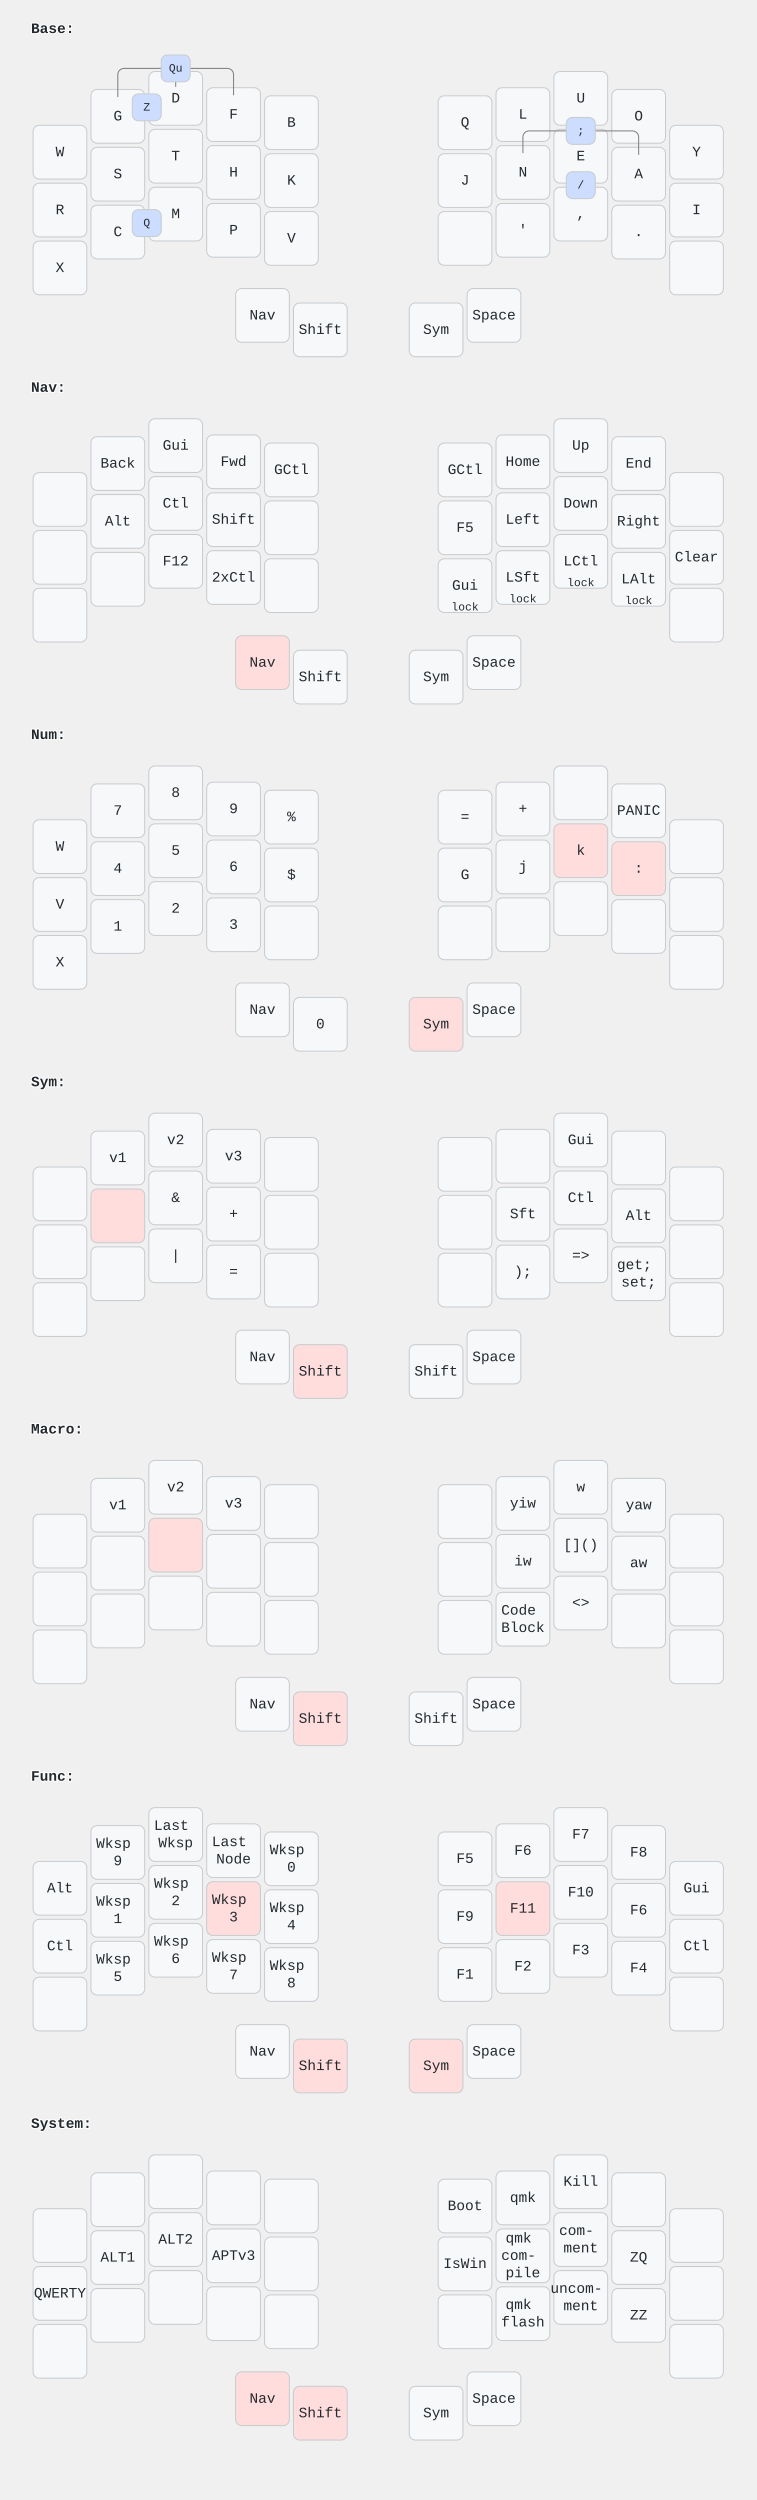
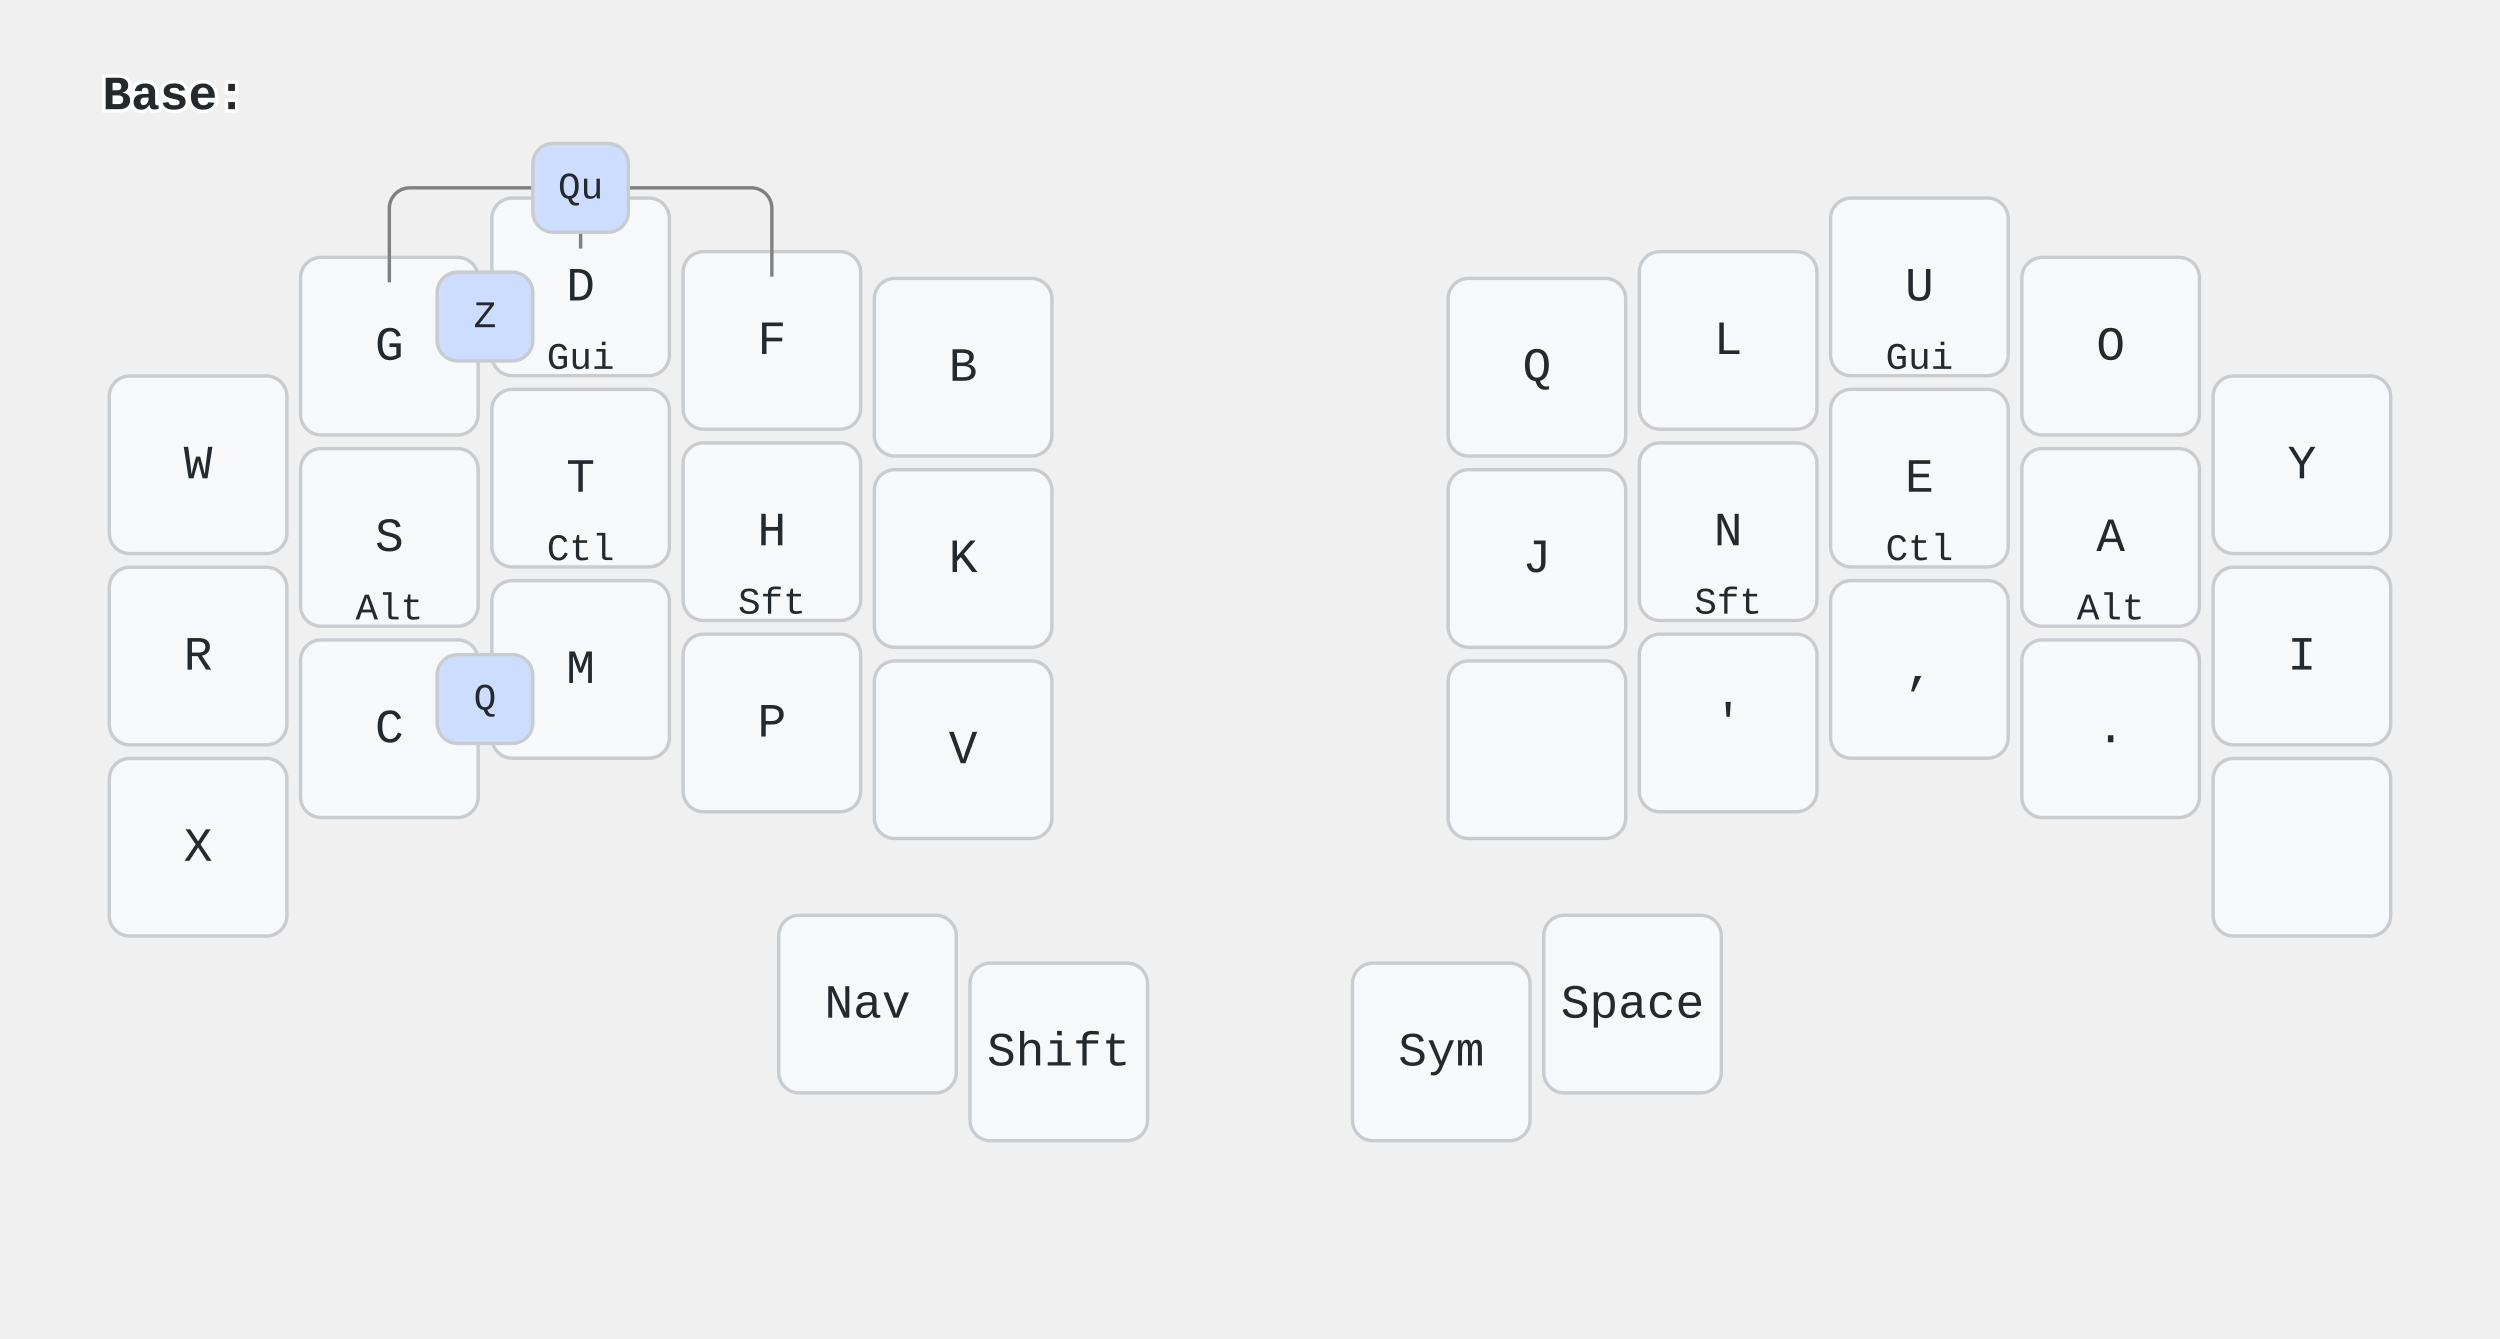
- <svg xmlns="http://www.w3.org/2000/svg" width="732.0" height="2419.2" viewBox="0 0 732.0 2419.2">
+ <svg xmlns="http://www.w3.org/2000/svg" width="732.0" height="392.0" viewBox="0 0 732.0 392.0">
  <style>/* font and background color specifications */
svg {
    font-family: SFMono-Regular,Consolas,Liberation Mono,Menlo,monospace;
    font-size: 14px;
    font-kerning: normal;
    text-rendering: optimizeLegibility;
    fill: #24292e;
}

/* default key styling */
rect {
    fill: #f6f8fa;
    stroke: #c9cccf;
    stroke-width: 1;
}

/* color accent for combo boxes */
rect.combo {
    fill: #cdf;
}

/* color accent for held keys */
rect.held, rect.combo.held {
    fill: #fdd;
}

/* color accent for ghost (optional) keys */
rect.ghost, rect.combo.ghost {
    fill: #ddd;
}

text {
    text-anchor: middle;
    dominant-baseline: middle;
}

/* styling for layer labels */
text.label {
    font-weight: bold;
    text-anchor: start;
    stroke: white;
    stroke-width: 2;
    paint-order: stroke;
}

/* styling for combo tap, and key hold/shifted label text */
text.combo, text.hold, text.shifted {
    font-size: 11px;
}

text.hold {
    text-anchor: middle;
    dominant-baseline: auto;
}

text.shifted {
    text-anchor: middle;
    dominant-baseline: hanging;
}

/* styling for hold/shifted label text in combo box */
text.combo.hold, text.combo.shifted {
    font-size: 8px;
}

/* styling for combo dendrons */
path {
    stroke-width: 1;
    stroke: gray;
    fill: none;
}
</style>
  <g class="layer-Base">
    <text x="30.0" y="28.0" class="label">Base:</text>
-     <rect rx="6.0" ry="6.0" x="32.0" y="121.28" width="52.0" height="52.0" class="" />
-     <text x="58.0" y="147.28" class="tap">W</text>
-     <rect rx="6.0" ry="6.0" x="88.0" y="86.56" width="52.0" height="52.0" class="" />
-     <text x="114.0" y="112.56" class="tap">G</text>
-     <rect rx="6.0" ry="6.0" x="144.0" y="69.2" width="52.0" height="52.0" class="" />
-     <text x="170.0" y="95.2" class="tap">D</text>
-     <rect rx="6.0" ry="6.0" x="200.0" y="84.88" width="52.0" height="52.0" class="" />
-     <text x="226.0" y="110.88" class="tap">F</text>
-     <rect rx="6.0" ry="6.0" x="256.0" y="92.72" width="52.0" height="52.0" class="" />
-     <text x="282.0" y="118.72" class="tap">B</text>
-     <rect rx="6.0" ry="6.0" x="424.0" y="92.72" width="52.0" height="52.0" class="" />
-     <text x="450.0" y="118.72" class="tap">Q</text>
-     <rect rx="6.0" ry="6.0" x="480.0" y="84.88" width="52.0" height="52.0" class="" />
-     <text x="506.0" y="110.88" class="tap">L</text>
-     <rect rx="6.0" ry="6.0" x="536.0" y="69.2" width="52.0" height="52.0" class="" />
-     <text x="562.0" y="95.2" class="tap">U</text>
-     <rect rx="6.0" ry="6.0" x="592.0" y="86.56" width="52.0" height="52.0" class="" />
-     <text x="618.0" y="112.56" class="tap">O</text>
-     <rect rx="6.0" ry="6.0" x="648.0" y="121.28" width="52.0" height="52.0" class="" />
-     <text x="674.0" y="147.28" class="tap">Y</text>
-     <rect rx="6.0" ry="6.0" x="32.0" y="177.28" width="52.0" height="52.0" class="" />
-     <text x="58.0" y="203.28" class="tap">R</text>
-     <rect rx="6.0" ry="6.0" x="88.0" y="142.56" width="52.0" height="52.0" class="" />
-     <text x="114.0" y="168.56" class="tap">S</text>
-     <rect rx="6.0" ry="6.0" x="144.0" y="125.2" width="52.0" height="52.0" class="" />
-     <text x="170.0" y="151.2" class="tap">T</text>
-     <rect rx="6.0" ry="6.0" x="200.0" y="140.88" width="52.0" height="52.0" class="" />
-     <text x="226.0" y="166.88" class="tap">H</text>
-     <rect rx="6.0" ry="6.0" x="256.0" y="148.72" width="52.0" height="52.0" class="" />
-     <text x="282.0" y="174.72" class="tap">K</text>
-     <rect rx="6.0" ry="6.0" x="424.0" y="148.72" width="52.0" height="52.0" class="" />
-     <text x="450.0" y="174.72" class="tap">J</text>
-     <rect rx="6.0" ry="6.0" x="480.0" y="140.88" width="52.0" height="52.0" class="" />
-     <text x="506.0" y="166.88" class="tap">N</text>
-     <rect rx="6.0" ry="6.0" x="536.0" y="125.2" width="52.0" height="52.0" class="" />
-     <text x="562.0" y="151.2" class="tap">E</text>
-     <rect rx="6.0" ry="6.0" x="592.0" y="142.56" width="52.0" height="52.0" class="" />
-     <text x="618.0" y="168.56" class="tap">A</text>
-     <rect rx="6.0" ry="6.0" x="648.0" y="177.28" width="52.0" height="52.0" class="" />
-     <text x="674.0" y="203.28" class="tap">I</text>
-     <rect rx="6.0" ry="6.0" x="32.0" y="233.28" width="52.0" height="52.0" class="" />
-     <text x="58.0" y="259.28" class="tap">X</text>
-     <rect rx="6.0" ry="6.0" x="88.0" y="198.56" width="52.0" height="52.0" class="" />
-     <text x="114.0" y="224.56" class="tap">C</text>
-     <rect rx="6.0" ry="6.0" x="144.0" y="181.2" width="52.0" height="52.0" class="" />
-     <text x="170.0" y="207.2" class="tap">M</text>
-     <rect rx="6.0" ry="6.0" x="200.0" y="196.88" width="52.0" height="52.0" class="" />
-     <text x="226.0" y="222.88" class="tap">P</text>
-     <rect rx="6.0" ry="6.0" x="256.0" y="204.72" width="52.0" height="52.0" class="" />
-     <text x="282.0" y="230.72" class="tap">V</text>
-     <rect rx="6.0" ry="6.0" x="424.0" y="204.72" width="52.0" height="52.0" class="" />
-     <rect rx="6.0" ry="6.0" x="480.0" y="196.88" width="52.0" height="52.0" class="" />
-     <text x="506.0" y="222.88" class="tap">'</text>
-     <rect rx="6.0" ry="6.0" x="536.0" y="181.2" width="52.0" height="52.0" class="" />
-     <text x="562.0" y="207.2" class="tap">,</text>
-     <rect rx="6.0" ry="6.0" x="592.0" y="198.56" width="52.0" height="52.0" class="" />
-     <text x="618.0" y="224.56" class="tap">.</text>
-     <rect rx="6.0" ry="6.0" x="648.0" y="233.28" width="52.0" height="52.0" class="" />
-     <rect rx="6.0" ry="6.0" x="228.0" y="279.2" width="52.0" height="52.0" class="" />
-     <text x="254.0" y="305.2" class="tap">Nav</text>
-     <rect rx="6.0" ry="6.0" x="284.0" y="293.2" width="52.0" height="52.0" class="" />
-     <text x="310.0" y="319.2" class="tap">Shift</text>
-     <rect rx="6.0" ry="6.0" x="396.0" y="293.2" width="52.0" height="52.0" class="" />
-     <text x="422.0" y="319.2" class="tap">Sym</text>
-     <rect rx="6.0" ry="6.0" x="452.0" y="279.2" width="52.0" height="52.0" class="" />
-     <text x="478.0" y="305.2" class="tap">Space</text>
-     <rect rx="6.0" ry="6.0" x="128.0" y="90.88" width="28.0" height="26.0" class="combo" />
-     <text x="142.0" y="103.88" class="combo">Z</text>
-     <path d="M170.0,66.2 h-50.0 a6.0,6.0 0 0 0 -6.0,6.0 v21.693" />
-     <path d="M170.0,66.2 h-6.0 a6.0,6.0 0 0 0 6.0,6.0 v11.8" />
-     <path d="M170.0,66.2 h50.0 a6.0,6.0 0 0 1 6.0,6.0 v20.013" />
-     <rect rx="6.0" ry="6.0" x="156.0" y="53.2" width="28.0" height="26.0" class="combo" />
-     <text x="170.0" y="66.2" class="combo">Qu</text>
-     <path d="M562.0,126.68 h-50.0 a6.0,6.0 0 0 0 -6.0,6.0 v15.533" />
-     <path d="M562.0,126.68 h50.0 a6.0,6.0 0 0 1 6.0,6.0 v17.213" />
-     <rect rx="6.0" ry="6.0" x="548.0" y="113.68" width="28.0" height="26.0" class="combo" />
-     <text x="562.0" y="126.68" class="combo">;</text>
-     <rect rx="6.0" ry="6.0" x="128.0" y="202.88" width="28.0" height="26.0" class="combo" />
-     <text x="142.0" y="215.88" class="combo">Q</text>
-     <rect rx="6.0" ry="6.0" x="548.0" y="166.2" width="28.0" height="26.0" class="combo" />
-     <text x="562.0" y="179.2" class="combo">/</text>
-   </g>
-   <g class="layer-Nav">
-     <text x="30.0" y="375.2" class="label">Nav:</text>
-     <rect rx="6.0" ry="6.0" x="32.0" y="457.28" width="52.0" height="52.0" class="" />
-     <rect rx="6.0" ry="6.0" x="88.0" y="422.56" width="52.0" height="52.0" class="" />
-     <text x="114.0" y="448.56" class="tap">Back</text>
-     <rect rx="6.0" ry="6.0" x="144.0" y="405.2" width="52.0" height="52.0" class="" />
-     <text x="170.0" y="431.2" class="tap">Gui</text>
-     <rect rx="6.0" ry="6.0" x="200.0" y="420.88" width="52.0" height="52.0" class="" />
-     <text x="226.0" y="446.88" class="tap">Fwd</text>
-     <rect rx="6.0" ry="6.0" x="256.0" y="428.72" width="52.0" height="52.0" class="" />
-     <text x="282.0" y="454.72" class="tap">GCtl</text>
-     <rect rx="6.0" ry="6.0" x="424.0" y="428.72" width="52.0" height="52.0" class="" />
-     <text x="450.0" y="454.72" class="tap">GCtl</text>
-     <rect rx="6.0" ry="6.0" x="480.0" y="420.88" width="52.0" height="52.0" class="" />
-     <text x="506.0" y="446.88" class="tap">Home</text>
-     <rect rx="6.0" ry="6.0" x="536.0" y="405.2" width="52.0" height="52.0" class="" />
-     <text x="562.0" y="431.2" class="tap">Up</text>
-     <rect rx="6.0" ry="6.0" x="592.0" y="422.56" width="52.0" height="52.0" class="" />
-     <text x="618.0" y="448.56" class="tap">End</text>
-     <rect rx="6.0" ry="6.0" x="648.0" y="457.28" width="52.0" height="52.0" class="" />
-     <rect rx="6.0" ry="6.0" x="32.0" y="513.28" width="52.0" height="52.0" class="" />
-     <rect rx="6.0" ry="6.0" x="88.0" y="478.56" width="52.0" height="52.0" class="" />
-     <text x="114.0" y="504.56" class="tap">Alt</text>
-     <rect rx="6.0" ry="6.0" x="144.0" y="461.2" width="52.0" height="52.0" class="" />
-     <text x="170.0" y="487.2" class="tap">Ctl</text>
-     <rect rx="6.0" ry="6.0" x="200.0" y="476.88" width="52.0" height="52.0" class="" />
-     <text x="226.0" y="502.88" class="tap">Shift</text>
-     <rect rx="6.0" ry="6.0" x="256.0" y="484.72" width="52.0" height="52.0" class="" />
-     <rect rx="6.0" ry="6.0" x="424.0" y="484.72" width="52.0" height="52.0" class="" />
-     <text x="450.0" y="510.72" class="tap">F5</text>
-     <rect rx="6.0" ry="6.0" x="480.0" y="476.88" width="52.0" height="52.0" class="" />
-     <text x="506.0" y="502.88" class="tap">Left</text>
-     <rect rx="6.0" ry="6.0" x="536.0" y="461.2" width="52.0" height="52.0" class="" />
-     <text x="562.0" y="487.2" class="tap">Down</text>
-     <rect rx="6.0" ry="6.0" x="592.0" y="478.56" width="52.0" height="52.0" class="" />
-     <text x="618.0" y="504.56" class="tap">Right</text>
-     <rect rx="6.0" ry="6.0" x="648.0" y="513.28" width="52.0" height="52.0" class="" />
-     <text x="674.0" y="539.28" class="tap">Clear</text>
-     <rect rx="6.0" ry="6.0" x="32.0" y="569.28" width="52.0" height="52.0" class="" />
-     <rect rx="6.0" ry="6.0" x="88.0" y="534.56" width="52.0" height="52.0" class="" />
-     <rect rx="6.0" ry="6.0" x="144.0" y="517.2" width="52.0" height="52.0" class="" />
-     <text x="170.0" y="543.2" class="tap">F12</text>
-     <rect rx="6.0" ry="6.0" x="200.0" y="532.88" width="52.0" height="52.0" class="" />
-     <text x="226.0" y="558.88" class="tap">2xCtl</text>
-     <rect rx="6.0" ry="6.0" x="256.0" y="540.72" width="52.0" height="52.0" class="" />
-     <rect rx="6.0" ry="6.0" x="424.0" y="540.72" width="52.0" height="52.0" class="" />
-     <text x="450.0" y="566.72" class="tap">Gui</text>
-     <text x="450.0" y="590.72" class="hold">lock</text>
-     <rect rx="6.0" ry="6.0" x="480.0" y="532.88" width="52.0" height="52.0" class="" />
-     <text x="506.0" y="558.88" class="tap">LSft</text>
-     <text x="506.0" y="582.88" class="hold">lock</text>
-     <rect rx="6.0" ry="6.0" x="536.0" y="517.2" width="52.0" height="52.0" class="" />
-     <text x="562.0" y="543.2" class="tap">LCtl</text>
-     <text x="562.0" y="567.2" class="hold">lock</text>
-     <rect rx="6.0" ry="6.0" x="592.0" y="534.56" width="52.0" height="52.0" class="" />
-     <text x="618.0" y="560.56" class="tap">LAlt</text>
-     <text x="618.0" y="584.56" class="hold">lock</text>
-     <rect rx="6.0" ry="6.0" x="648.0" y="569.28" width="52.0" height="52.0" class="" />
-     <rect rx="6.0" ry="6.0" x="228.0" y="615.2" width="52.0" height="52.0" class="held" />
-     <text x="254.0" y="641.2" class="held tap">Nav</text>
-     <rect rx="6.0" ry="6.0" x="284.0" y="629.2" width="52.0" height="52.0" class="" />
-     <text x="310.0" y="655.2" class="tap">Shift</text>
-     <rect rx="6.0" ry="6.0" x="396.0" y="629.2" width="52.0" height="52.0" class="" />
-     <text x="422.0" y="655.2" class="tap">Sym</text>
-     <rect rx="6.0" ry="6.0" x="452.0" y="615.2" width="52.0" height="52.0" class="" />
-     <text x="478.0" y="641.2" class="tap">Space</text>
-   </g>
-   <g class="layer-Num">
-     <text x="30.0" y="711.2" class="label">Num:</text>
-     <rect rx="6.0" ry="6.0" x="32.0" y="793.28" width="52.0" height="52.0" class="" />
-     <text x="58.0" y="819.28" class="tap">W</text>
-     <rect rx="6.0" ry="6.0" x="88.0" y="758.56" width="52.0" height="52.0" class="" />
-     <text x="114.0" y="784.56" class="tap">7</text>
-     <rect rx="6.0" ry="6.0" x="144.0" y="741.2" width="52.0" height="52.0" class="" />
-     <text x="170.0" y="767.2" class="tap">8</text>
-     <rect rx="6.0" ry="6.0" x="200.0" y="756.88" width="52.0" height="52.0" class="" />
-     <text x="226.0" y="782.88" class="tap">9</text>
-     <rect rx="6.0" ry="6.0" x="256.0" y="764.72" width="52.0" height="52.0" class="" />
-     <text x="282.0" y="790.72" class="tap">%</text>
-     <rect rx="6.0" ry="6.0" x="424.0" y="764.72" width="52.0" height="52.0" class="" />
-     <text x="450.0" y="790.72" class="tap">=</text>
-     <rect rx="6.0" ry="6.0" x="480.0" y="756.88" width="52.0" height="52.0" class="" />
-     <text x="506.0" y="782.88" class="tap">+</text>
-     <rect rx="6.0" ry="6.0" x="536.0" y="741.2" width="52.0" height="52.0" class="" />
-     <rect rx="6.0" ry="6.0" x="592.0" y="758.56" width="52.0" height="52.0" class="" />
-     <text x="618.0" y="784.56" class="tap">PANIC</text>
-     <rect rx="6.0" ry="6.0" x="648.0" y="793.28" width="52.0" height="52.0" class="" />
-     <rect rx="6.0" ry="6.0" x="32.0" y="849.28" width="52.0" height="52.0" class="" />
-     <text x="58.0" y="875.28" class="tap">V</text>
-     <rect rx="6.0" ry="6.0" x="88.0" y="814.56" width="52.0" height="52.0" class="" />
-     <text x="114.0" y="840.56" class="tap">4</text>
-     <rect rx="6.0" ry="6.0" x="144.0" y="797.2" width="52.0" height="52.0" class="" />
-     <text x="170.0" y="823.2" class="tap">5</text>
-     <rect rx="6.0" ry="6.0" x="200.0" y="812.88" width="52.0" height="52.0" class="" />
-     <text x="226.0" y="838.88" class="tap">6</text>
-     <rect rx="6.0" ry="6.0" x="256.0" y="820.72" width="52.0" height="52.0" class="" />
-     <text x="282.0" y="846.72" class="tap">$</text>
-     <rect rx="6.0" ry="6.0" x="424.0" y="820.72" width="52.0" height="52.0" class="" />
-     <text x="450.0" y="846.72" class="tap">G</text>
-     <rect rx="6.0" ry="6.0" x="480.0" y="812.88" width="52.0" height="52.0" class="" />
-     <text x="506.0" y="838.88" class="tap">j</text>
-     <rect rx="6.0" ry="6.0" x="536.0" y="797.2" width="52.0" height="52.0" class="held" />
-     <text x="562.0" y="823.2" class="held tap">k</text>
-     <rect rx="6.0" ry="6.0" x="592.0" y="814.56" width="52.0" height="52.0" class="held" />
-     <text x="618.0" y="840.56" class="held tap">:</text>
-     <rect rx="6.0" ry="6.0" x="648.0" y="849.28" width="52.0" height="52.0" class="" />
-     <rect rx="6.0" ry="6.0" x="32.0" y="905.28" width="52.0" height="52.0" class="" />
-     <text x="58.0" y="931.28" class="tap">X</text>
-     <rect rx="6.0" ry="6.0" x="88.0" y="870.56" width="52.0" height="52.0" class="" />
-     <text x="114.0" y="896.56" class="tap">1</text>
-     <rect rx="6.0" ry="6.0" x="144.0" y="853.2" width="52.0" height="52.0" class="" />
-     <text x="170.0" y="879.2" class="tap">2</text>
-     <rect rx="6.0" ry="6.0" x="200.0" y="868.88" width="52.0" height="52.0" class="" />
-     <text x="226.0" y="894.88" class="tap">3</text>
-     <rect rx="6.0" ry="6.0" x="256.0" y="876.72" width="52.0" height="52.0" class="" />
-     <rect rx="6.0" ry="6.0" x="424.0" y="876.72" width="52.0" height="52.0" class="" />
-     <rect rx="6.0" ry="6.0" x="480.0" y="868.88" width="52.0" height="52.0" class="" />
-     <rect rx="6.0" ry="6.0" x="536.0" y="853.2" width="52.0" height="52.0" class="" />
-     <rect rx="6.0" ry="6.0" x="592.0" y="870.56" width="52.0" height="52.0" class="" />
-     <rect rx="6.0" ry="6.0" x="648.0" y="905.28" width="52.0" height="52.0" class="" />
-     <rect rx="6.0" ry="6.0" x="228.0" y="951.2" width="52.0" height="52.0" class="" />
-     <text x="254.0" y="977.2" class="tap">Nav</text>
-     <rect rx="6.0" ry="6.0" x="284.0" y="965.2" width="52.0" height="52.0" class="" />
-     <text x="310.0" y="991.2" class="tap">0</text>
-     <rect rx="6.0" ry="6.0" x="396.0" y="965.2" width="52.0" height="52.0" class="held" />
-     <text x="422.0" y="991.2" class="held tap">Sym</text>
-     <rect rx="6.0" ry="6.0" x="452.0" y="951.2" width="52.0" height="52.0" class="" />
-     <text x="478.0" y="977.2" class="tap">Space</text>
-   </g>
-   <g class="layer-Sym">
-     <text x="30.0" y="1047.2" class="label">Sym:</text>
-     <rect rx="6.0" ry="6.0" x="32.0" y="1129.28" width="52.0" height="52.0" class="" />
-     <rect rx="6.0" ry="6.0" x="88.0" y="1094.56" width="52.0" height="52.0" class="" />
-     <text x="114.0" y="1120.56" class="tap">v1</text>
-     <rect rx="6.0" ry="6.0" x="144.0" y="1077.2" width="52.0" height="52.0" class="" />
-     <text x="170.0" y="1103.2" class="tap">v2</text>
-     <rect rx="6.0" ry="6.0" x="200.0" y="1092.88" width="52.0" height="52.0" class="" />
-     <text x="226.0" y="1118.88" class="tap">v3</text>
-     <rect rx="6.0" ry="6.0" x="256.0" y="1100.72" width="52.0" height="52.0" class="" />
-     <rect rx="6.0" ry="6.0" x="424.0" y="1100.72" width="52.0" height="52.0" class="" />
-     <rect rx="6.0" ry="6.0" x="480.0" y="1092.88" width="52.0" height="52.0" class="" />
-     <rect rx="6.0" ry="6.0" x="536.0" y="1077.2" width="52.0" height="52.0" class="" />
-     <text x="562.0" y="1103.2" class="tap">Gui</text>
-     <rect rx="6.0" ry="6.0" x="592.0" y="1094.56" width="52.0" height="52.0" class="" />
-     <rect rx="6.0" ry="6.0" x="648.0" y="1129.28" width="52.0" height="52.0" class="" />
-     <rect rx="6.0" ry="6.0" x="32.0" y="1185.28" width="52.0" height="52.0" class="" />
-     <rect rx="6.0" ry="6.0" x="88.0" y="1150.56" width="52.0" height="52.0" class="held" />
-     <rect rx="6.0" ry="6.0" x="144.0" y="1133.2" width="52.0" height="52.0" class="" />
-     <text x="170.0" y="1159.2" class="tap">&amp;</text>
-     <rect rx="6.0" ry="6.0" x="200.0" y="1148.88" width="52.0" height="52.0" class="" />
-     <text x="226.0" y="1174.88" class="tap">+</text>
-     <rect rx="6.0" ry="6.0" x="256.0" y="1156.72" width="52.0" height="52.0" class="" />
-     <rect rx="6.0" ry="6.0" x="424.0" y="1156.72" width="52.0" height="52.0" class="" />
-     <rect rx="6.0" ry="6.0" x="480.0" y="1148.88" width="52.0" height="52.0" class="" />
-     <text x="506.0" y="1174.88" class="tap">Sft</text>
-     <rect rx="6.0" ry="6.0" x="536.0" y="1133.2" width="52.0" height="52.0" class="" />
-     <text x="562.0" y="1159.2" class="tap">Ctl</text>
-     <rect rx="6.0" ry="6.0" x="592.0" y="1150.56" width="52.0" height="52.0" class="" />
-     <text x="618.0" y="1176.56" class="tap">Alt</text>
-     <rect rx="6.0" ry="6.0" x="648.0" y="1185.28" width="52.0" height="52.0" class="" />
-     <rect rx="6.0" ry="6.0" x="32.0" y="1241.28" width="52.0" height="52.0" class="" />
-     <rect rx="6.0" ry="6.0" x="88.0" y="1206.56" width="52.0" height="52.0" class="" />
-     <rect rx="6.0" ry="6.0" x="144.0" y="1189.2" width="52.0" height="52.0" class="" />
-     <text x="170.0" y="1215.2" class="tap">|</text>
-     <rect rx="6.0" ry="6.0" x="200.0" y="1204.88" width="52.0" height="52.0" class="" />
-     <text x="226.0" y="1230.88" class="tap">=</text>
-     <rect rx="6.0" ry="6.0" x="256.0" y="1212.72" width="52.0" height="52.0" class="" />
-     <rect rx="6.0" ry="6.0" x="424.0" y="1212.72" width="52.0" height="52.0" class="" />
-     <rect rx="6.0" ry="6.0" x="480.0" y="1204.88" width="52.0" height="52.0" class="" />
-     <text x="506.0" y="1230.88" class="tap">);</text>
-     <rect rx="6.0" ry="6.0" x="536.0" y="1189.2" width="52.0" height="52.0" class="" />
-     <text x="562.0" y="1215.2" class="tap">=&gt;</text>
-     <rect rx="6.0" ry="6.0" x="592.0" y="1206.56" width="52.0" height="52.0" class="" />
-     <text x="618.0" y="1232.56" class="tap">
-       <tspan x="618.0" dy="-0.6em">get;</tspan>
-       <tspan x="618.0" dy="1.2em">set;</tspan>
-     </text>
-     <rect rx="6.0" ry="6.0" x="648.0" y="1241.28" width="52.0" height="52.0" class="" />
-     <rect rx="6.0" ry="6.0" x="228.0" y="1287.2" width="52.0" height="52.0" class="" />
-     <text x="254.0" y="1313.2" class="tap">Nav</text>
-     <rect rx="6.0" ry="6.0" x="284.0" y="1301.2" width="52.0" height="52.0" class="held" />
-     <text x="310.0" y="1327.2" class="held tap">Shift</text>
-     <rect rx="6.0" ry="6.0" x="396.0" y="1301.2" width="52.0" height="52.0" class="" />
-     <text x="422.0" y="1327.2" class="tap">Shift</text>
-     <rect rx="6.0" ry="6.0" x="452.0" y="1287.2" width="52.0" height="52.0" class="" />
-     <text x="478.0" y="1313.2" class="tap">Space</text>
-   </g>
-   <g class="layer-Macro">
-     <text x="30.0" y="1383.2" class="label">Macro:</text>
-     <rect rx="6.0" ry="6.0" x="32.0" y="1465.28" width="52.0" height="52.0" class="" />
-     <rect rx="6.0" ry="6.0" x="88.0" y="1430.56" width="52.0" height="52.0" class="" />
-     <text x="114.0" y="1456.56" class="tap">v1</text>
-     <rect rx="6.0" ry="6.0" x="144.0" y="1413.2" width="52.0" height="52.0" class="" />
-     <text x="170.0" y="1439.2" class="tap">v2</text>
-     <rect rx="6.0" ry="6.0" x="200.0" y="1428.88" width="52.0" height="52.0" class="" />
-     <text x="226.0" y="1454.88" class="tap">v3</text>
-     <rect rx="6.0" ry="6.0" x="256.0" y="1436.72" width="52.0" height="52.0" class="" />
-     <rect rx="6.0" ry="6.0" x="424.0" y="1436.72" width="52.0" height="52.0" class="" />
-     <rect rx="6.0" ry="6.0" x="480.0" y="1428.88" width="52.0" height="52.0" class="" />
-     <text x="506.0" y="1454.88" class="tap">yiw</text>
-     <rect rx="6.0" ry="6.0" x="536.0" y="1413.2" width="52.0" height="52.0" class="" />
-     <text x="562.0" y="1439.2" class="tap">w</text>
-     <rect rx="6.0" ry="6.0" x="592.0" y="1430.56" width="52.0" height="52.0" class="" />
-     <text x="618.0" y="1456.56" class="tap">yaw</text>
-     <rect rx="6.0" ry="6.0" x="648.0" y="1465.28" width="52.0" height="52.0" class="" />
-     <rect rx="6.0" ry="6.0" x="32.0" y="1521.28" width="52.0" height="52.0" class="" />
-     <rect rx="6.0" ry="6.0" x="88.0" y="1486.56" width="52.0" height="52.0" class="" />
-     <rect rx="6.0" ry="6.0" x="144.0" y="1469.2" width="52.0" height="52.0" class="held" />
-     <rect rx="6.0" ry="6.0" x="200.0" y="1484.88" width="52.0" height="52.0" class="" />
-     <rect rx="6.0" ry="6.0" x="256.0" y="1492.72" width="52.0" height="52.0" class="" />
-     <rect rx="6.0" ry="6.0" x="424.0" y="1492.72" width="52.0" height="52.0" class="" />
-     <rect rx="6.0" ry="6.0" x="480.0" y="1484.88" width="52.0" height="52.0" class="" />
-     <text x="506.0" y="1510.88" class="tap">iw</text>
-     <rect rx="6.0" ry="6.0" x="536.0" y="1469.2" width="52.0" height="52.0" class="" />
-     <text x="562.0" y="1495.2" class="tap">[]()</text>
-     <rect rx="6.0" ry="6.0" x="592.0" y="1486.56" width="52.0" height="52.0" class="" />
-     <text x="618.0" y="1512.56" class="tap">aw</text>
-     <rect rx="6.0" ry="6.0" x="648.0" y="1521.28" width="52.0" height="52.0" class="" />
-     <rect rx="6.0" ry="6.0" x="32.0" y="1577.28" width="52.0" height="52.0" class="" />
-     <rect rx="6.0" ry="6.0" x="88.0" y="1542.56" width="52.0" height="52.0" class="" />
-     <rect rx="6.0" ry="6.0" x="144.0" y="1525.2" width="52.0" height="52.0" class="" />
-     <rect rx="6.0" ry="6.0" x="200.0" y="1540.88" width="52.0" height="52.0" class="" />
-     <rect rx="6.0" ry="6.0" x="256.0" y="1548.72" width="52.0" height="52.0" class="" />
-     <rect rx="6.0" ry="6.0" x="424.0" y="1548.72" width="52.0" height="52.0" class="" />
-     <rect rx="6.0" ry="6.0" x="480.0" y="1540.88" width="52.0" height="52.0" class="" />
-     <text x="506.0" y="1566.88" class="tap">
-       <tspan x="506.0" dy="-0.6em">Code</tspan>
-       <tspan x="506.0" dy="1.2em">Block</tspan>
-     </text>
-     <rect rx="6.0" ry="6.0" x="536.0" y="1525.2" width="52.0" height="52.0" class="" />
-     <text x="562.0" y="1551.2" class="tap">&lt;&gt;</text>
-     <rect rx="6.0" ry="6.0" x="592.0" y="1542.56" width="52.0" height="52.0" class="" />
-     <rect rx="6.0" ry="6.0" x="648.0" y="1577.28" width="52.0" height="52.0" class="" />
-     <rect rx="6.0" ry="6.0" x="228.0" y="1623.2" width="52.0" height="52.0" class="" />
-     <text x="254.0" y="1649.2" class="tap">Nav</text>
-     <rect rx="6.0" ry="6.0" x="284.0" y="1637.2" width="52.0" height="52.0" class="held" />
-     <text x="310.0" y="1663.2" class="held tap">Shift</text>
-     <rect rx="6.0" ry="6.0" x="396.0" y="1637.2" width="52.0" height="52.0" class="" />
-     <text x="422.0" y="1663.2" class="tap">Shift</text>
-     <rect rx="6.0" ry="6.0" x="452.0" y="1623.2" width="52.0" height="52.0" class="" />
-     <text x="478.0" y="1649.2" class="tap">Space</text>
-   </g>
-   <g class="layer-Func">
-     <text x="30.0" y="1719.2" class="label">Func:</text>
-     <rect rx="6.0" ry="6.0" x="32.0" y="1801.28" width="52.0" height="52.0" class="" />
-     <text x="58.0" y="1827.28" class="tap">Alt</text>
-     <rect rx="6.0" ry="6.0" x="88.0" y="1766.56" width="52.0" height="52.0" class="" />
-     <text x="114.0" y="1792.56" class="tap">
-       <tspan x="114.0" dy="-0.6em">Wksp</tspan>
-       <tspan x="114.0" dy="1.2em">9</tspan>
-     </text>
-     <rect rx="6.0" ry="6.0" x="144.0" y="1749.2" width="52.0" height="52.0" class="" />
-     <text x="170.0" y="1775.2" class="tap">
-       <tspan x="170.0" dy="-0.6em">Last</tspan>
-       <tspan x="170.0" dy="1.2em">Wksp</tspan>
-     </text>
-     <rect rx="6.0" ry="6.0" x="200.0" y="1764.88" width="52.0" height="52.0" class="" />
-     <text x="226.0" y="1790.88" class="tap">
-       <tspan x="226.0" dy="-0.6em">Last</tspan>
-       <tspan x="226.0" dy="1.2em">Node</tspan>
-     </text>
-     <rect rx="6.0" ry="6.0" x="256.0" y="1772.72" width="52.0" height="52.0" class="" />
-     <text x="282.0" y="1798.72" class="tap">
-       <tspan x="282.0" dy="-0.6em">Wksp</tspan>
-       <tspan x="282.0" dy="1.2em">0</tspan>
-     </text>
-     <rect rx="6.0" ry="6.0" x="424.0" y="1772.72" width="52.0" height="52.0" class="" />
-     <text x="450.0" y="1798.72" class="tap">F5</text>
-     <rect rx="6.0" ry="6.0" x="480.0" y="1764.88" width="52.0" height="52.0" class="" />
-     <text x="506.0" y="1790.88" class="tap">F6</text>
-     <rect rx="6.0" ry="6.0" x="536.0" y="1749.2" width="52.0" height="52.0" class="" />
-     <text x="562.0" y="1775.2" class="tap">F7</text>
-     <rect rx="6.0" ry="6.0" x="592.0" y="1766.56" width="52.0" height="52.0" class="" />
-     <text x="618.0" y="1792.56" class="tap">F8</text>
-     <rect rx="6.0" ry="6.0" x="648.0" y="1801.28" width="52.0" height="52.0" class="" />
-     <text x="674.0" y="1827.28" class="tap">Gui</text>
-     <rect rx="6.0" ry="6.0" x="32.0" y="1857.28" width="52.0" height="52.0" class="" />
-     <text x="58.0" y="1883.28" class="tap">Ctl</text>
-     <rect rx="6.0" ry="6.0" x="88.0" y="1822.56" width="52.0" height="52.0" class="" />
-     <text x="114.0" y="1848.56" class="tap">
-       <tspan x="114.0" dy="-0.6em">Wksp</tspan>
-       <tspan x="114.0" dy="1.2em">1</tspan>
-     </text>
-     <rect rx="6.0" ry="6.0" x="144.0" y="1805.2" width="52.0" height="52.0" class="" />
-     <text x="170.0" y="1831.2" class="tap">
-       <tspan x="170.0" dy="-0.6em">Wksp</tspan>
-       <tspan x="170.0" dy="1.2em">2</tspan>
-     </text>
-     <rect rx="6.0" ry="6.0" x="200.0" y="1820.88" width="52.0" height="52.0" class="held" />
-     <text x="226.0" y="1846.88" class="held tap">
-       <tspan x="226.0" dy="-0.6em">Wksp</tspan>
-       <tspan x="226.0" dy="1.2em">3</tspan>
-     </text>
-     <rect rx="6.0" ry="6.0" x="256.0" y="1828.72" width="52.0" height="52.0" class="" />
-     <text x="282.0" y="1854.72" class="tap">
-       <tspan x="282.0" dy="-0.6em">Wksp</tspan>
-       <tspan x="282.0" dy="1.2em">4</tspan>
-     </text>
-     <rect rx="6.0" ry="6.0" x="424.0" y="1828.72" width="52.0" height="52.0" class="" />
-     <text x="450.0" y="1854.72" class="tap">F9</text>
-     <rect rx="6.0" ry="6.0" x="480.0" y="1820.88" width="52.0" height="52.0" class="held" />
-     <text x="506.0" y="1846.88" class="held tap">F11</text>
-     <rect rx="6.0" ry="6.0" x="536.0" y="1805.2" width="52.0" height="52.0" class="" />
-     <text x="562.0" y="1831.2" class="tap">F10</text>
-     <rect rx="6.0" ry="6.0" x="592.0" y="1822.56" width="52.0" height="52.0" class="" />
-     <text x="618.0" y="1848.56" class="tap">F6</text>
-     <rect rx="6.0" ry="6.0" x="648.0" y="1857.28" width="52.0" height="52.0" class="" />
-     <text x="674.0" y="1883.28" class="tap">Ctl</text>
-     <rect rx="6.0" ry="6.0" x="32.0" y="1913.28" width="52.0" height="52.0" class="" />
-     <rect rx="6.0" ry="6.0" x="88.0" y="1878.56" width="52.0" height="52.0" class="" />
-     <text x="114.0" y="1904.56" class="tap">
-       <tspan x="114.0" dy="-0.6em">Wksp</tspan>
-       <tspan x="114.0" dy="1.2em">5</tspan>
-     </text>
-     <rect rx="6.0" ry="6.0" x="144.0" y="1861.2" width="52.0" height="52.0" class="" />
-     <text x="170.0" y="1887.2" class="tap">
-       <tspan x="170.0" dy="-0.6em">Wksp</tspan>
-       <tspan x="170.0" dy="1.2em">6</tspan>
-     </text>
-     <rect rx="6.0" ry="6.0" x="200.0" y="1876.88" width="52.0" height="52.0" class="" />
-     <text x="226.0" y="1902.88" class="tap">
-       <tspan x="226.0" dy="-0.6em">Wksp</tspan>
-       <tspan x="226.0" dy="1.2em">7</tspan>
-     </text>
-     <rect rx="6.0" ry="6.0" x="256.0" y="1884.72" width="52.0" height="52.0" class="" />
-     <text x="282.0" y="1910.72" class="tap">
-       <tspan x="282.0" dy="-0.6em">Wksp</tspan>
-       <tspan x="282.0" dy="1.2em">8</tspan>
-     </text>
-     <rect rx="6.0" ry="6.0" x="424.0" y="1884.72" width="52.0" height="52.0" class="" />
-     <text x="450.0" y="1910.72" class="tap">F1</text>
-     <rect rx="6.0" ry="6.0" x="480.0" y="1876.88" width="52.0" height="52.0" class="" />
-     <text x="506.0" y="1902.88" class="tap">F2</text>
-     <rect rx="6.0" ry="6.0" x="536.0" y="1861.2" width="52.0" height="52.0" class="" />
-     <text x="562.0" y="1887.2" class="tap">F3</text>
-     <rect rx="6.0" ry="6.0" x="592.0" y="1878.56" width="52.0" height="52.0" class="" />
-     <text x="618.0" y="1904.56" class="tap">F4</text>
-     <rect rx="6.0" ry="6.0" x="648.0" y="1913.28" width="52.0" height="52.0" class="" />
-     <rect rx="6.0" ry="6.0" x="228.0" y="1959.2" width="52.0" height="52.0" class="" />
-     <text x="254.0" y="1985.2" class="tap">Nav</text>
-     <rect rx="6.0" ry="6.0" x="284.0" y="1973.2" width="52.0" height="52.0" class="held" />
-     <text x="310.0" y="1999.2" class="held tap">Shift</text>
-     <rect rx="6.0" ry="6.0" x="396.0" y="1973.2" width="52.0" height="52.0" class="held" />
-     <text x="422.0" y="1999.2" class="held tap">Sym</text>
-     <rect rx="6.0" ry="6.0" x="452.0" y="1959.2" width="52.0" height="52.0" class="" />
-     <text x="478.0" y="1985.2" class="tap">Space</text>
-   </g>
-   <g class="layer-System">
-     <text x="30.0" y="2055.2" class="label">System:</text>
-     <rect rx="6.0" ry="6.0" x="32.0" y="2137.28" width="52.0" height="52.0" class="" />
-     <rect rx="6.0" ry="6.0" x="88.0" y="2102.56" width="52.0" height="52.0" class="" />
-     <rect rx="6.0" ry="6.0" x="144.0" y="2085.2" width="52.0" height="52.0" class="" />
-     <rect rx="6.0" ry="6.0" x="200.0" y="2100.88" width="52.0" height="52.0" class="" />
-     <rect rx="6.0" ry="6.0" x="256.0" y="2108.72" width="52.0" height="52.0" class="" />
-     <rect rx="6.0" ry="6.0" x="424.0" y="2108.72" width="52.0" height="52.0" class="" />
-     <text x="450.0" y="2134.72" class="tap">Boot</text>
-     <rect rx="6.0" ry="6.0" x="480.0" y="2100.88" width="52.0" height="52.0" class="" />
-     <text x="506.0" y="2126.88" class="tap">qmk</text>
-     <rect rx="6.0" ry="6.0" x="536.0" y="2085.2" width="52.0" height="52.0" class="" />
-     <text x="562.0" y="2111.2" class="tap">Kill</text>
-     <rect rx="6.0" ry="6.0" x="592.0" y="2102.56" width="52.0" height="52.0" class="" />
-     <rect rx="6.0" ry="6.0" x="648.0" y="2137.28" width="52.0" height="52.0" class="" />
-     <rect rx="6.0" ry="6.0" x="32.0" y="2193.28" width="52.0" height="52.0" class="" />
-     <text x="58.0" y="2219.28" class="tap">QWERTY</text>
-     <rect rx="6.0" ry="6.0" x="88.0" y="2158.56" width="52.0" height="52.0" class="" />
-     <text x="114.0" y="2184.56" class="tap">ALT1</text>
-     <rect rx="6.0" ry="6.0" x="144.0" y="2141.2" width="52.0" height="52.0" class="" />
-     <text x="170.0" y="2167.2" class="tap">ALT2</text>
-     <rect rx="6.0" ry="6.0" x="200.0" y="2156.88" width="52.0" height="52.0" class="" />
-     <text x="226.0" y="2182.88" class="tap">APTv3</text>
-     <rect rx="6.0" ry="6.0" x="256.0" y="2164.72" width="52.0" height="52.0" class="" />
-     <rect rx="6.0" ry="6.0" x="424.0" y="2164.72" width="52.0" height="52.0" class="" />
-     <text x="450.0" y="2190.72" class="tap">IsWin</text>
-     <rect rx="6.0" ry="6.0" x="480.0" y="2156.88" width="52.0" height="52.0" class="" />
-     <text x="506.0" y="2182.88" class="tap">
-       <tspan x="506.0" dy="-1.2em">qmk</tspan>
-       <tspan x="506.0" dy="1.2em">com-</tspan>
-       <tspan x="506.0" dy="1.2em">pile</tspan>
-     </text>
-     <rect rx="6.0" ry="6.0" x="536.0" y="2141.2" width="52.0" height="52.0" class="" />
-     <text x="562.0" y="2167.2" class="tap">
-       <tspan x="562.0" dy="-0.6em">com-</tspan>
-       <tspan x="562.0" dy="1.2em">ment</tspan>
-     </text>
-     <rect rx="6.0" ry="6.0" x="592.0" y="2158.56" width="52.0" height="52.0" class="" />
-     <text x="618.0" y="2184.56" class="tap">ZQ</text>
-     <rect rx="6.0" ry="6.0" x="648.0" y="2193.28" width="52.0" height="52.0" class="" />
-     <rect rx="6.0" ry="6.0" x="32.0" y="2249.28" width="52.0" height="52.0" class="" />
-     <rect rx="6.0" ry="6.0" x="88.0" y="2214.56" width="52.0" height="52.0" class="" />
-     <rect rx="6.0" ry="6.0" x="144.0" y="2197.2" width="52.0" height="52.0" class="" />
-     <rect rx="6.0" ry="6.0" x="200.0" y="2212.88" width="52.0" height="52.0" class="" />
-     <rect rx="6.0" ry="6.0" x="256.0" y="2220.72" width="52.0" height="52.0" class="" />
-     <rect rx="6.0" ry="6.0" x="424.0" y="2220.72" width="52.0" height="52.0" class="" />
-     <rect rx="6.0" ry="6.0" x="480.0" y="2212.88" width="52.0" height="52.0" class="" />
-     <text x="506.0" y="2238.88" class="tap">
-       <tspan x="506.0" dy="-0.6em">qmk</tspan>
-       <tspan x="506.0" dy="1.2em">flash</tspan>
-     </text>
-     <rect rx="6.0" ry="6.0" x="536.0" y="2197.2" width="52.0" height="52.0" class="" />
-     <text x="562.0" y="2223.2" class="tap">
-       <tspan x="562.0" dy="-0.6em">uncom-</tspan>
-       <tspan x="562.0" dy="1.2em">ment</tspan>
-     </text>
-     <rect rx="6.0" ry="6.0" x="592.0" y="2214.56" width="52.0" height="52.0" class="" />
-     <text x="618.0" y="2240.56" class="tap">ZZ</text>
-     <rect rx="6.0" ry="6.0" x="648.0" y="2249.28" width="52.0" height="52.0" class="" />
-     <rect rx="6.0" ry="6.0" x="228.0" y="2295.2" width="52.0" height="52.0" class="held" />
-     <text x="254.0" y="2321.2" class="held tap">Nav</text>
-     <rect rx="6.0" ry="6.0" x="284.0" y="2309.2" width="52.0" height="52.0" class="held" />
-     <text x="310.0" y="2335.2" class="held tap">Shift</text>
-     <rect rx="6.0" ry="6.0" x="396.0" y="2309.2" width="52.0" height="52.0" class="" />
-     <text x="422.0" y="2335.2" class="tap">Sym</text>
-     <rect rx="6.0" ry="6.0" x="452.0" y="2295.2" width="52.0" height="52.0" class="" />
-     <text x="478.0" y="2321.2" class="tap">Space</text>
+     <rect rx="6.0" ry="6.0" x="32.0" y="110.08" width="52.0" height="52.0" class="" />
+     <text x="58.0" y="136.08" class="tap">W</text>
+     <rect rx="6.0" ry="6.0" x="88.0" y="75.36" width="52.0" height="52.0" class="" />
+     <text x="114.0" y="101.36" class="tap">G</text>
+     <rect rx="6.0" ry="6.0" x="144.0" y="58.0" width="52.0" height="52.0" class="" />
+     <text x="170.0" y="84.0" class="tap">D</text>
+     <text x="170.0" y="108.0" class="hold">Gui</text>
+     <rect rx="6.0" ry="6.0" x="200.0" y="73.68" width="52.0" height="52.0" class="" />
+     <text x="226.0" y="99.68" class="tap">F</text>
+     <rect rx="6.0" ry="6.0" x="256.0" y="81.52" width="52.0" height="52.0" class="" />
+     <text x="282.0" y="107.52" class="tap">B</text>
+     <rect rx="6.0" ry="6.0" x="424.0" y="81.52" width="52.0" height="52.0" class="" />
+     <text x="450.0" y="107.52" class="tap">Q</text>
+     <rect rx="6.0" ry="6.0" x="480.0" y="73.68" width="52.0" height="52.0" class="" />
+     <text x="506.0" y="99.68" class="tap">L</text>
+     <rect rx="6.0" ry="6.0" x="536.0" y="58.0" width="52.0" height="52.0" class="" />
+     <text x="562.0" y="84.0" class="tap">U</text>
+     <text x="562.0" y="108.0" class="hold">Gui</text>
+     <rect rx="6.0" ry="6.0" x="592.0" y="75.36" width="52.0" height="52.0" class="" />
+     <text x="618.0" y="101.36" class="tap">O</text>
+     <rect rx="6.0" ry="6.0" x="648.0" y="110.08" width="52.0" height="52.0" class="" />
+     <text x="674.0" y="136.08" class="tap">Y</text>
+     <rect rx="6.0" ry="6.0" x="32.0" y="166.08" width="52.0" height="52.0" class="" />
+     <text x="58.0" y="192.08" class="tap">R</text>
+     <rect rx="6.0" ry="6.0" x="88.0" y="131.36" width="52.0" height="52.0" class="" />
+     <text x="114.0" y="157.36" class="tap">S</text>
+     <text x="114.0" y="181.36" class="hold">Alt</text>
+     <rect rx="6.0" ry="6.0" x="144.0" y="114.0" width="52.0" height="52.0" class="" />
+     <text x="170.0" y="140.0" class="tap">T</text>
+     <text x="170.0" y="164.0" class="hold">Ctl</text>
+     <rect rx="6.0" ry="6.0" x="200.0" y="129.68" width="52.0" height="52.0" class="" />
+     <text x="226.0" y="155.68" class="tap">H</text>
+     <text x="226.0" y="179.68" class="hold">Sft</text>
+     <rect rx="6.0" ry="6.0" x="256.0" y="137.52" width="52.0" height="52.0" class="" />
+     <text x="282.0" y="163.52" class="tap">K</text>
+     <rect rx="6.0" ry="6.0" x="424.0" y="137.52" width="52.0" height="52.0" class="" />
+     <text x="450.0" y="163.52" class="tap">J</text>
+     <rect rx="6.0" ry="6.0" x="480.0" y="129.68" width="52.0" height="52.0" class="" />
+     <text x="506.0" y="155.68" class="tap">N</text>
+     <text x="506.0" y="179.68" class="hold">Sft</text>
+     <rect rx="6.0" ry="6.0" x="536.0" y="114.0" width="52.0" height="52.0" class="" />
+     <text x="562.0" y="140.0" class="tap">E</text>
+     <text x="562.0" y="164.0" class="hold">Ctl</text>
+     <rect rx="6.0" ry="6.0" x="592.0" y="131.36" width="52.0" height="52.0" class="" />
+     <text x="618.0" y="157.36" class="tap">A</text>
+     <text x="618.0" y="181.36" class="hold">Alt</text>
+     <rect rx="6.0" ry="6.0" x="648.0" y="166.08" width="52.0" height="52.0" class="" />
+     <text x="674.0" y="192.08" class="tap">I</text>
+     <rect rx="6.0" ry="6.0" x="32.0" y="222.08" width="52.0" height="52.0" class="" />
+     <text x="58.0" y="248.08" class="tap">X</text>
+     <rect rx="6.0" ry="6.0" x="88.0" y="187.36" width="52.0" height="52.0" class="" />
+     <text x="114.0" y="213.36" class="tap">C</text>
+     <rect rx="6.0" ry="6.0" x="144.0" y="170.0" width="52.0" height="52.0" class="" />
+     <text x="170.0" y="196.0" class="tap">M</text>
+     <rect rx="6.0" ry="6.0" x="200.0" y="185.68" width="52.0" height="52.0" class="" />
+     <text x="226.0" y="211.68" class="tap">P</text>
+     <rect rx="6.0" ry="6.0" x="256.0" y="193.52" width="52.0" height="52.0" class="" />
+     <text x="282.0" y="219.52" class="tap">V</text>
+     <rect rx="6.0" ry="6.0" x="424.0" y="193.52" width="52.0" height="52.0" class="" />
+     <rect rx="6.0" ry="6.0" x="480.0" y="185.68" width="52.0" height="52.0" class="" />
+     <text x="506.0" y="211.68" class="tap">'</text>
+     <rect rx="6.0" ry="6.0" x="536.0" y="170.0" width="52.0" height="52.0" class="" />
+     <text x="562.0" y="196.0" class="tap">,</text>
+     <rect rx="6.0" ry="6.0" x="592.0" y="187.36" width="52.0" height="52.0" class="" />
+     <text x="618.0" y="213.36" class="tap">.</text>
+     <rect rx="6.0" ry="6.0" x="648.0" y="222.08" width="52.0" height="52.0" class="" />
+     <rect rx="6.0" ry="6.0" x="228.0" y="268.0" width="52.0" height="52.0" class="" />
+     <text x="254.0" y="294.0" class="tap">Nav</text>
+     <rect rx="6.0" ry="6.0" x="284.0" y="282.0" width="52.0" height="52.0" class="" />
+     <text x="310.0" y="308.0" class="tap">Shift</text>
+     <rect rx="6.0" ry="6.0" x="396.0" y="282.0" width="52.0" height="52.0" class="" />
+     <text x="422.0" y="308.0" class="tap">Sym</text>
+     <rect rx="6.0" ry="6.0" x="452.0" y="268.0" width="52.0" height="52.0" class="" />
+     <text x="478.0" y="294.0" class="tap">Space</text>
+     <rect rx="6.0" ry="6.0" x="128.0" y="79.68" width="28.0" height="26.0" class="combo" />
+     <text x="142.0" y="92.68" class="combo">Z</text>
+     <path d="M170.0,55.0 h-50.0 a6.0,6.0 0 0 0 -6.0,6.0 v21.693" />
+     <path d="M170.0,55.0 h-6.0 a6.0,6.0 0 0 0 6.0,6.0 v11.8" />
+     <path d="M170.0,55.0 h50.0 a6.0,6.0 0 0 1 6.0,6.0 v20.013" />
+     <rect rx="6.0" ry="6.0" x="156.0" y="42.0" width="28.0" height="26.0" class="combo" />
+     <text x="170.0" y="55.0" class="combo">Qu</text>
+     <rect rx="6.0" ry="6.0" x="128.0" y="191.68" width="28.0" height="26.0" class="combo" />
+     <text x="142.0" y="204.68" class="combo">Q</text>
  </g>
</svg>
